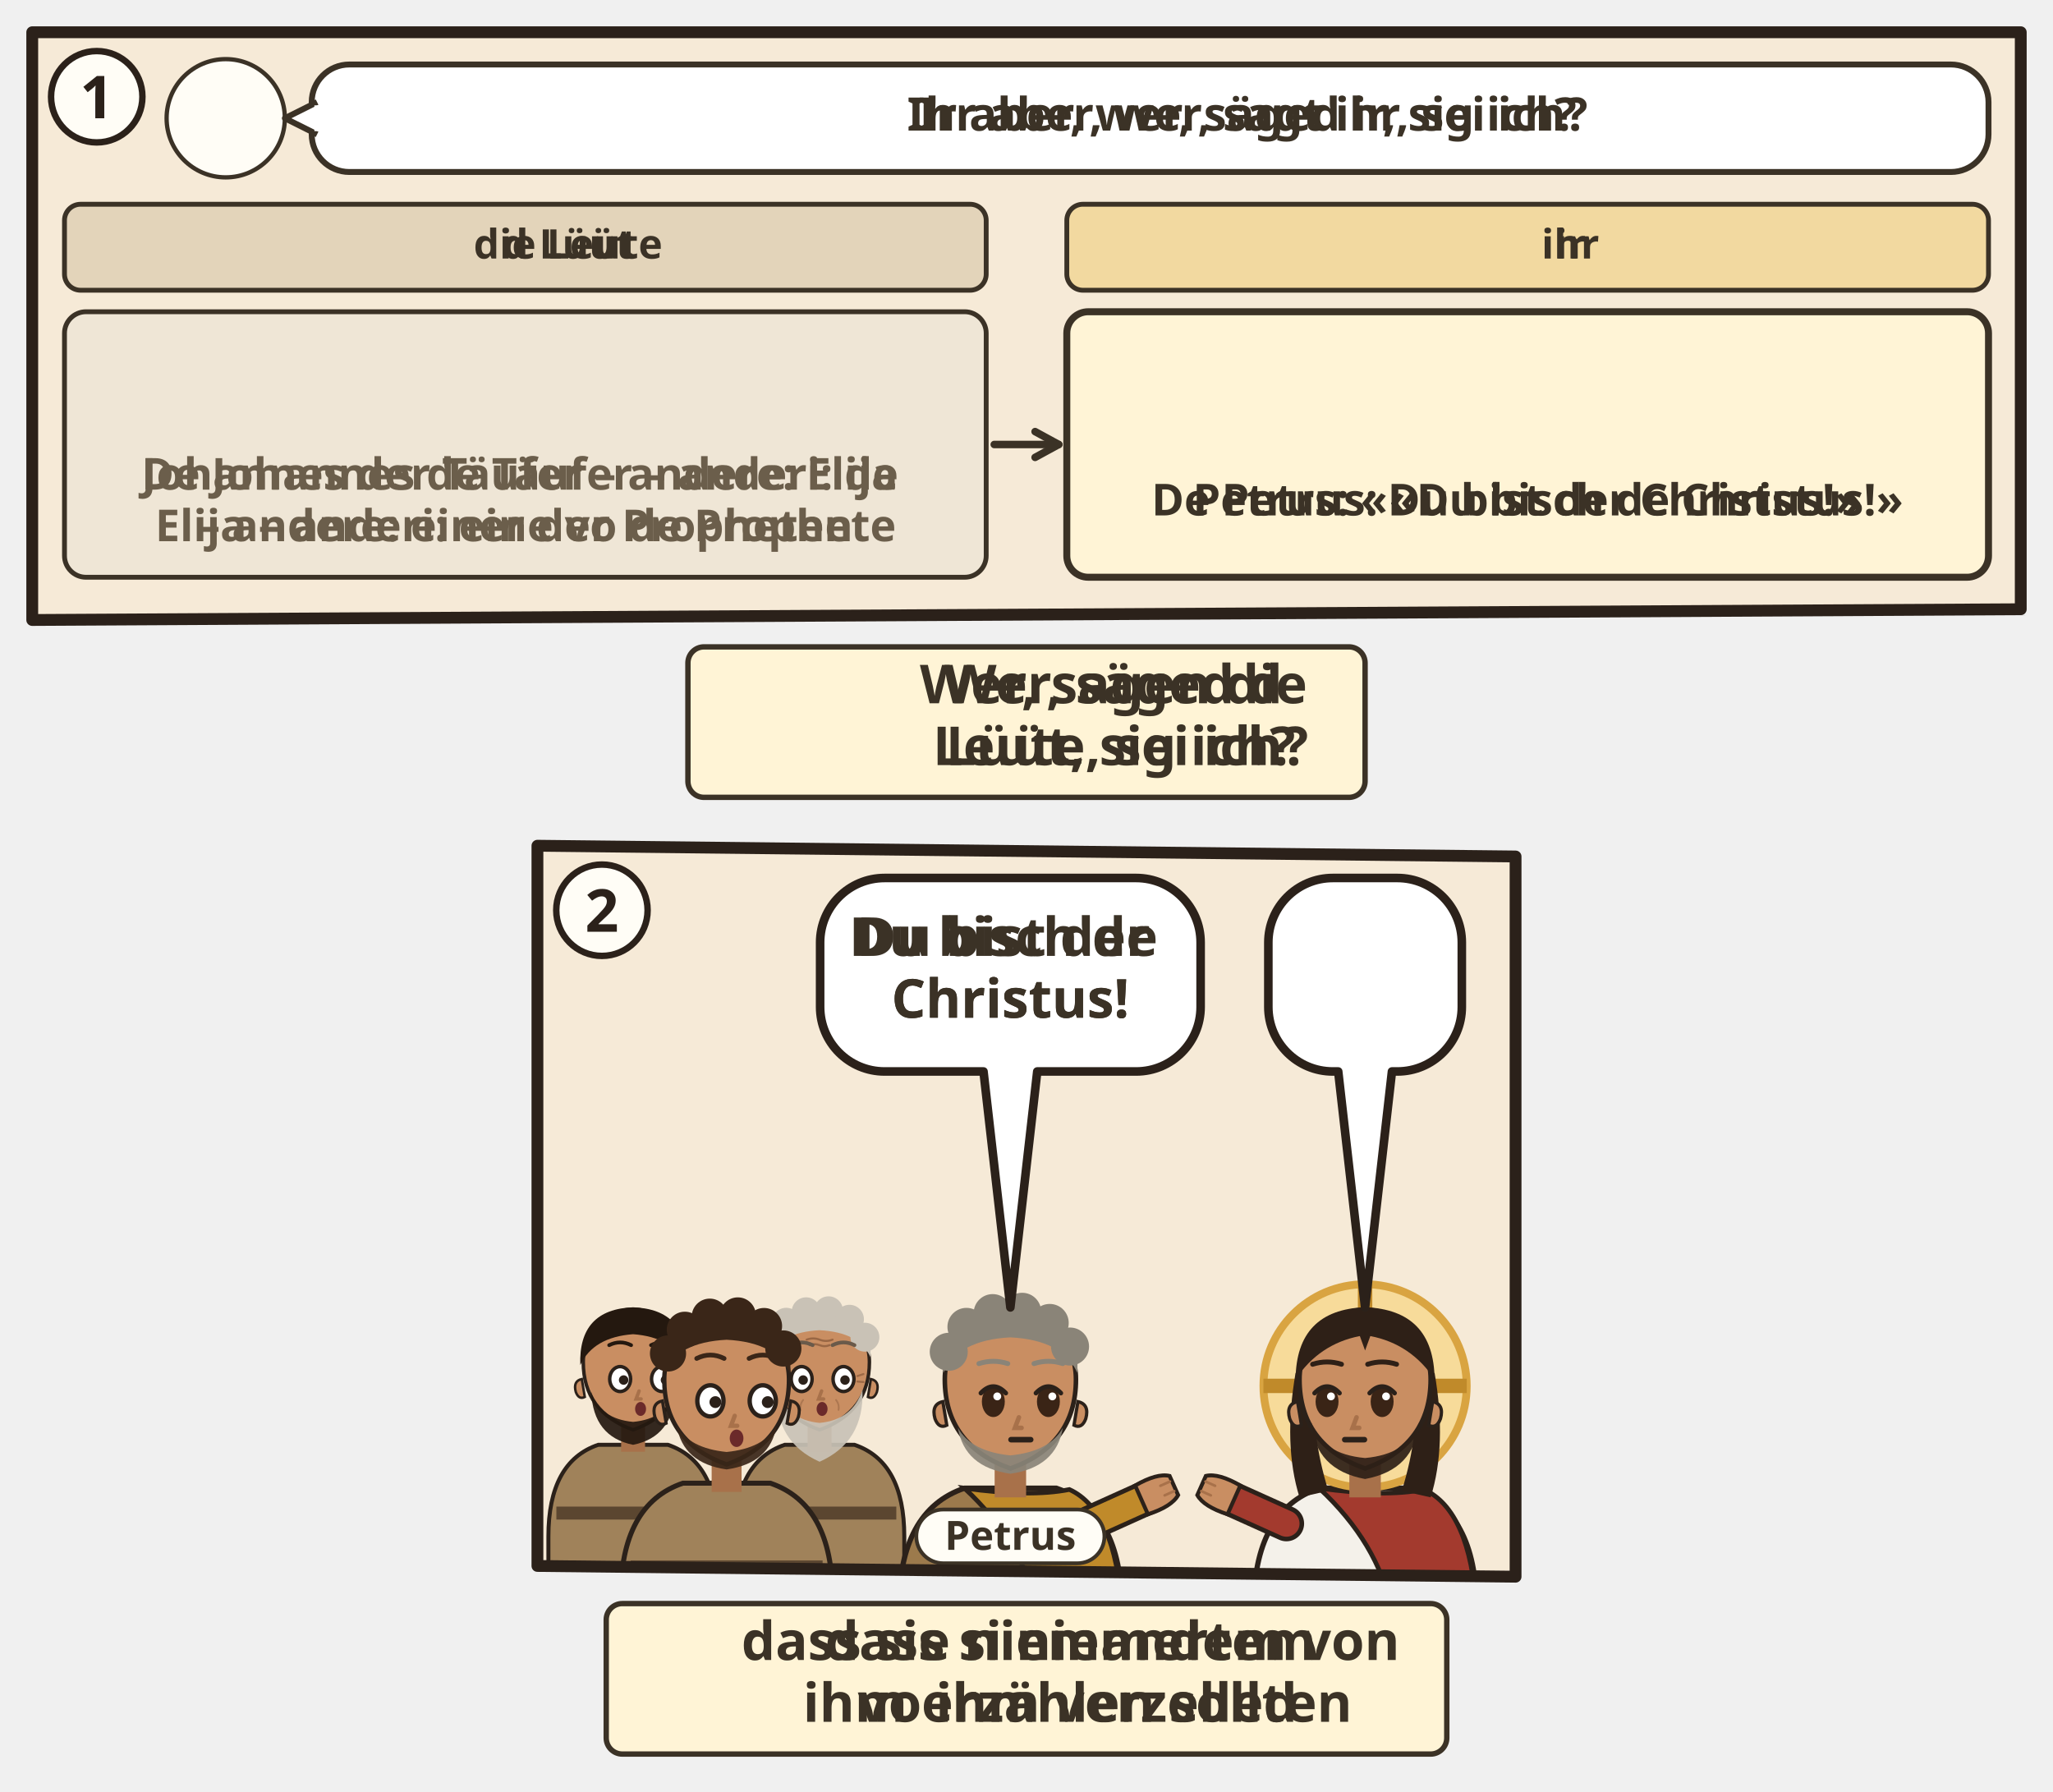
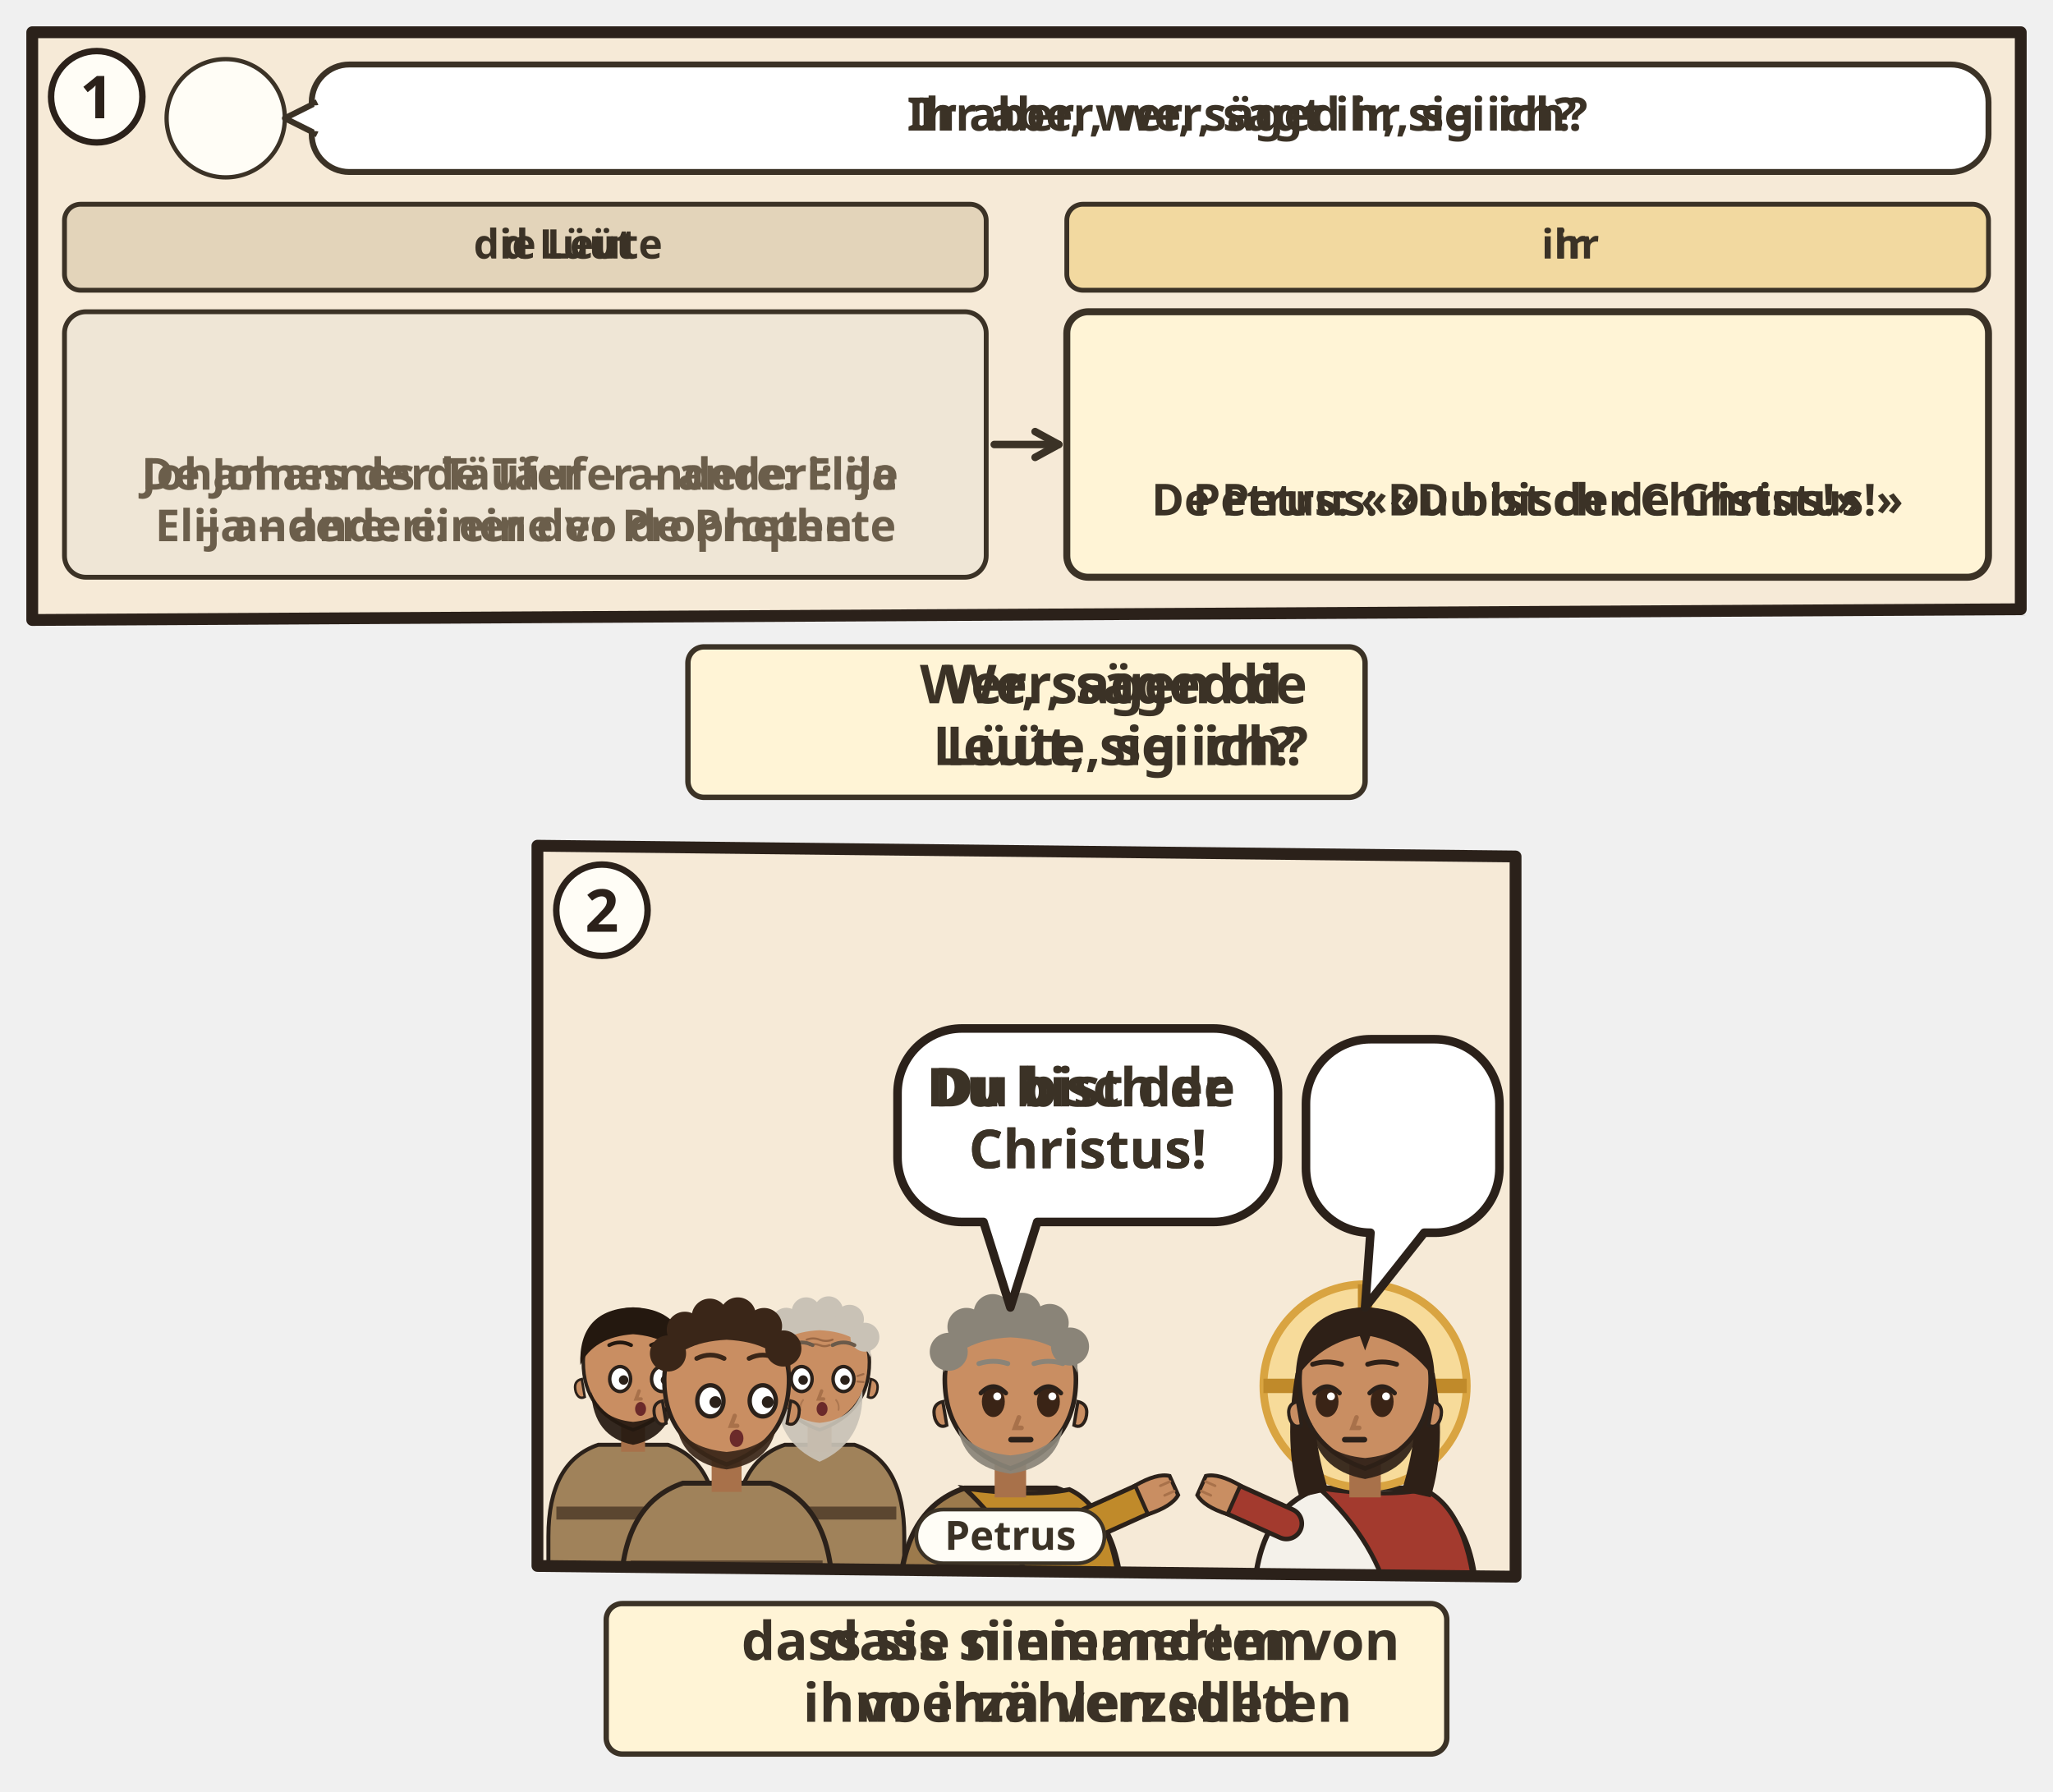
<svg xmlns="http://www.w3.org/2000/svg" viewBox="0 0 382 333.352">
  <svg class="ill-tile" data-span="2" x="0" y="0" width="382" height="155.352" viewBox="0 0 382 155.352">
    <g transform="translate(4 4)">
      <clipPath id="an-cp-mrk-008-027-030-1">
        <polygon points="2,2 372,2 372,109.352 2,111.352" />
      </clipPath>
      <g clip-path="url(#an-cp-mrk-008-027-030-1)">
        <polygon points="2,2 372,2 372,109.352 2,111.352" fill="#F6EAD7" />
        <circle cx="38.0" cy="18.0" r="11.0" fill="#FFFDF6" stroke="#3B3226" stroke-width=".8" />
        <use href="#an-p-jesus" x="29.6" y="8.8" width="16.8" height="18.0" />
        <g class="dg-sw">
          <rect x="54.0" y="8" width="312.0" height="20.0" rx="7" fill="#FFFFFF" stroke="#3B3226" stroke-width="1.1" />
          <path d="M55.0 15L49.0 18L55.0 21" fill="#FFFFFF" stroke="#3B3226" stroke-width="1.1" stroke-linejoin="round" />
          <path d="M55.2 15.6V20.4" stroke="#FFFFFF" stroke-width="1.4" />
          <g class="dg-full">
            <use href="#an-p-g-juenger-gruppe" x="58.0" y="11.0" width="15.1" height="14" />
            <use href="#an-z-frage" x="76.1" y="11.0" width="14.0" height="14" />
            <text class="lw lw-de" text-anchor="middle" font-family="sans-serif" font-size="8.6" font-weight="700" fill="#3B3226">
              <tspan x="228.1" y="20.3">Ihr aber, wer, sagt ihr, sei ich?</tspan>
            </text>
            <text class="lw lw-gsw" text-anchor="middle" font-family="sans-serif" font-size="8.6" font-weight="700" fill="#3B3226">
              <tspan x="228.1" y="20.3">Ir aber, wer, säged ir, sig ich?</tspan>
            </text>
          </g>
          <g class="dg-nw" display="none">
            <use href="#an-p-g-juenger-gruppe" x="196.0" y="12.0" width="13.0" height="12" />
            <use href="#an-z-frage" x="212.0" y="12.0" width="12.0" height="12" />
          </g>
        </g>
        <g class="dg-vis" data-visual="columns">
          <g class="dg-sw">
            <rect x="8.0" y="34.0" width="171.5" height="16.0" rx="3" fill="#E3D4BA" stroke="#3B3226" stroke-width=".9" />
            <g class="dg-full">
              <use href="#an-p-g-volk-gruppe" x="11.0" y="36.0" width="13.0" height="12" />
              <text class="lw lw-de" text-anchor="middle" font-family="sans-serif" font-size="7.6" font-weight="700" fill="#3B3226">
                <tspan x="101.7" y="44.1">die Leute</tspan>
              </text>
              <text class="lw lw-gsw" text-anchor="middle" font-family="sans-serif" font-size="7.6" font-weight="700" fill="#3B3226">
                <tspan x="101.7" y="44.1">d Lüüt</tspan>
              </text>
            </g>
            <g class="dg-nw" display="none">
              <use href="#an-p-g-volk-gruppe" x="88.9" y="37.5" width="9.7" height="9" />
            </g>
          </g>
          <g class="dg-sw">
            <rect x="194.5" y="34.0" width="171.5" height="16.0" rx="3" fill="#F2D9A0" stroke="#3B3226" stroke-width=".9" />
            <g class="dg-full">
              <use href="#an-p-g-juenger-gruppe" x="197.5" y="36.0" width="13.0" height="12" />
              <text class="lw lw-de" text-anchor="middle" font-family="sans-serif" font-size="7.6" font-weight="700" fill="#3B3226">
                <tspan x="288.2" y="44.1">ihr</tspan>
              </text>
              <text class="lw lw-gsw" text-anchor="middle" font-family="sans-serif" font-size="7.6" font-weight="700" fill="#3B3226">
                <tspan x="288.2" y="44.1">ir</tspan>
              </text>
            </g>
            <g class="dg-nw" display="none">
              <use href="#an-p-g-juenger-gruppe" x="275.4" y="37.5" width="9.7" height="9" />
            </g>
          </g>
          <g class="dg-cell">
            <rect x="8.0" y="54.0" width="171.5" height="49.4" rx="4" fill="#EFE6D6" stroke="#3B3226" stroke-width="0.9" />
            <g class="dg-full">
              <use href="#an-p-johannes-taeufer" x="69.6" y="58" width="14.1" height="20" />
              <use href="#an-p-elija" x="86.7" y="58" width="14.1" height="20" />
              <use href="#an-p-prophet" x="103.8" y="58" width="14.1" height="20" />
              <text class="lw lw-de" text-anchor="middle" font-family="sans-serif" font-size="8.2" font-weight="700" fill="#6B5E4B">
                <tspan x="93.8" y="87.1">Johannes der Täufer – andere: Elija</tspan>
                <tspan x="93.8" y="96.7">– andere: einer der Propheten</tspan>
              </text>
              <text class="lw lw-gsw" text-anchor="middle" font-family="sans-serif" font-size="8.2" font-weight="700" fill="#6B5E4B">
                <tspan x="93.8" y="87.1">De Johannes de Täufer – anderi: de</tspan>
                <tspan x="93.8" y="96.7">Elija – anderi: eine vo de Prophete</tspan>
              </text>
            </g>
            <g class="dg-nw" display="none">
              <g class="nw0">
                <use href="#an-p-johannes-taeufer" x="52.3" y="60.5" width="25.6" height="36.4" />
                <use href="#an-p-elija" x="80.9" y="60.5" width="25.6" height="36.4" />
                <use href="#an-p-prophet" x="109.6" y="60.5" width="25.6" height="36.4" />
              </g>
            </g>
          </g>
          <g class="dg-cell">
            <rect x="194.5" y="54.0" width="171.5" height="49.4" rx="4" fill="#FFF4D6" stroke="#3B3226" stroke-width="1.3" />
            <g class="dg-full">
              <use href="#an-p-petrus" x="261.7" y="62.8" width="14.1" height="20" />
              <use href="#an-z-christus" x="278.8" y="62.8" width="20.0" height="20" />
              <text class="lw lw-de" text-anchor="middle" font-family="sans-serif" font-size="8.2" font-weight="700" fill="#3B3226">
                <tspan x="280.2" y="91.9">Petrus: «Du bist der Christus!»</tspan>
              </text>
              <text class="lw lw-gsw" text-anchor="middle" font-family="sans-serif" font-size="8.2" font-weight="700" fill="#3B3226">
                <tspan x="280.2" y="91.9">De Petrus: «Du bisch de Christus!»</tspan>
              </text>
            </g>
            <g class="dg-nw" display="none">
              <g class="nw0">
                <use href="#an-p-petrus" x="247.8" y="60.5" width="25.6" height="36.4" />
                <use href="#an-z-christus" x="276.4" y="60.5" width="36.4" height="36.4" />
              </g>
            </g>
          </g>
          <g class="dg-link" data-a="181.0,78.7" data-b="193.0,78.7">
            <path d="M181.0 78.7L193.0 78.7" stroke="#3B3226" stroke-width="1.4" stroke-linecap="round" />
            <path d="M188.6 81.1L193.0 78.7L188.6 76.3" fill="none" stroke="#3B3226" stroke-width="1.4" stroke-linecap="round" stroke-linejoin="round" />
          </g>
        </g>
      </g>
      <polygon class="pn-frame" points="2,2 372,2 372,109.352 2,111.352" fill="none" stroke="#2B211A" stroke-width="2.2" stroke-linejoin="round" />
      <circle cx="14" cy="14" r="8.5" fill="#FFFDF6" stroke="#2B211A" stroke-width="1.2" />
      <text class="pn-n" x="14" y="18" text-anchor="middle" font-family="sans-serif" font-size="11" font-weight="700" fill="#2B211A">1</text>
      <g transform="translate(94.0 115.352)">
        <g class="ill-words">
          <g class="dg-sw">
            <g class="dg-full">
              <rect x="30.0" y="1.0" width="126.0" height="28" rx="3" fill="#FFF4D6" stroke="#3B3226" stroke-width="1" />
              <use href="#an-p-g-volk-gruppe" x="34.0" y="9.0" width="13.0" height="12" />
              <use href="#an-z-frage" x="50.0" y="9.0" width="12.0" height="12" />
              <text class="lw lw-de" text-anchor="middle" font-family="sans-serif" font-size="10" font-weight="700" fill="#3B3226">
                <tspan x="110.5" y="11.5">Wer, sagen die</tspan>
                <tspan x="110.5" y="23.0">Leute, sei ich?</tspan>
              </text>
              <text class="lw lw-gsw" text-anchor="middle" font-family="sans-serif" font-size="10" font-weight="700" fill="#3B3226">
                <tspan x="110.5" y="11.5">Wer, säged d</tspan>
                <tspan x="110.5" y="23.0">Lüüt, sig ich?</tspan>
              </text>
            </g>
            <g class="dg-nw" display="none">
              <rect x="30.0" y="1.0" width="126.0" height="28" rx="3" fill="#FFF4D6" stroke="#3B3226" stroke-width="1" />
              <use href="#an-p-g-volk-gruppe" x="68.6" y="4.0" width="23.8" height="22" />
              <use href="#an-z-frage" x="95.4" y="4.0" width="22.0" height="22" />
            </g>
          </g>
        </g>
      </g>
    </g>
  </svg>
  <svg class="ill-tile ill-narrow" data-span="1" x="402" y="0" width="194" height="192.676" viewBox="0 0 194 192.676">
    <g transform="translate(4 4)">
      <clipPath id="an-cp-mrk-008-027-030-1n">
        <polygon points="2,2 184,2 184,146.676 2,148.676" />
      </clipPath>
      <g clip-path="url(#an-cp-mrk-008-027-030-1n)">
        <polygon points="2,2 184,2 184,146.676 2,148.676" fill="#F6EAD7" />
        <circle cx="38.0" cy="18.0" r="11.0" fill="#FFFDF6" stroke="#3B3226" stroke-width=".8" />
        <use href="#an-p-jesus" x="29.6" y="8.8" width="16.8" height="18.0" />
        <g class="dg-sw">
          <rect x="54.0" y="8" width="124.0" height="28.3" rx="7" fill="#FFFFFF" stroke="#3B3226" stroke-width="1.1" />
          <path d="M55.0 15L49.0 18L55.0 21" fill="#FFFFFF" stroke="#3B3226" stroke-width="1.1" stroke-linejoin="round" />
          <path d="M55.2 15.6V20.4" stroke="#FFFFFF" stroke-width="1.4" />
          <g class="dg-full">
            <use href="#an-p-g-juenger-gruppe" x="58.0" y="15.1" width="15.1" height="14" />
            <use href="#an-z-frage" x="76.1" y="15.1" width="14.0" height="14" />
            <text class="lw lw-de" text-anchor="middle" font-family="sans-serif" font-size="8.6" font-weight="700" fill="#3B3226">
              <tspan x="134.1" y="19.4">Ihr aber, wer,</tspan>
              <tspan x="134.1" y="29.5">sagt ihr, sei ich?</tspan>
            </text>
            <text class="lw lw-gsw" text-anchor="middle" font-family="sans-serif" font-size="8.6" font-weight="700" fill="#3B3226">
              <tspan x="134.1" y="19.4">Ir aber, wer,</tspan>
              <tspan x="134.1" y="29.5">säged ir, sig ich?</tspan>
            </text>
          </g>
          <g class="dg-nw" display="none">
            <use href="#an-p-g-juenger-gruppe" x="93.4" y="12.0" width="21.9" height="20.3" />
            <use href="#an-z-frage" x="118.3" y="12.0" width="20.3" height="20.3" />
          </g>
        </g>
        <g class="dg-vis" data-visual="columns">
          <g class="dg-sw">
            <rect x="8.0" y="42.3" width="77.5" height="16.0" rx="3" fill="#E3D4BA" stroke="#3B3226" stroke-width=".9" />
            <g class="dg-full">
              <use href="#an-p-g-volk-gruppe" x="11.0" y="44.3" width="13.0" height="12" />
              <text class="lw lw-de" text-anchor="middle" font-family="sans-serif" font-size="7.6" font-weight="700" fill="#3B3226">
                <tspan x="54.7" y="52.3">die Leute</tspan>
              </text>
              <text class="lw lw-gsw" text-anchor="middle" font-family="sans-serif" font-size="7.6" font-weight="700" fill="#3B3226">
                <tspan x="54.7" y="52.3">d Lüüt</tspan>
              </text>
            </g>
            <g class="dg-nw" display="none">
              <use href="#an-p-g-volk-gruppe" x="41.9" y="45.8" width="9.7" height="9" />
            </g>
          </g>
          <g class="dg-sw">
            <rect x="100.5" y="42.3" width="77.5" height="16.0" rx="3" fill="#F2D9A0" stroke="#3B3226" stroke-width=".9" />
            <g class="dg-full">
              <use href="#an-p-g-juenger-gruppe" x="103.5" y="44.3" width="13.0" height="12" />
              <text class="lw lw-de" text-anchor="middle" font-family="sans-serif" font-size="7.6" font-weight="700" fill="#3B3226">
                <tspan x="147.2" y="52.3">ihr</tspan>
              </text>
              <text class="lw lw-gsw" text-anchor="middle" font-family="sans-serif" font-size="7.6" font-weight="700" fill="#3B3226">
                <tspan x="147.2" y="52.3">ir</tspan>
              </text>
            </g>
            <g class="dg-nw" display="none">
              <use href="#an-p-g-juenger-gruppe" x="134.4" y="45.8" width="9.7" height="9" />
            </g>
          </g>
          <g class="dg-cell">
            <rect x="8.0" y="62.3" width="77.5" height="78.4" rx="4" fill="#EFE6D6" stroke="#3B3226" stroke-width="0.9" />
            <g class="dg-full">
              <use href="#an-p-johannes-taeufer" x="22.6" y="66.3" width="14.1" height="20" />
              <use href="#an-p-elija" x="39.7" y="66.3" width="14.1" height="20" />
              <use href="#an-p-prophet" x="56.8" y="66.3" width="14.1" height="20" />
              <text class="lw lw-de" text-anchor="middle" font-family="sans-serif" font-size="8.2" font-weight="700" fill="#6B5E4B">
                <tspan x="46.8" y="95.3">Johannes der</tspan>
                <tspan x="46.8" y="105.0">Täufer –</tspan>
                <tspan x="46.8" y="114.7">andere: Elija –</tspan>
                <tspan x="46.8" y="124.4">andere: einer</tspan>
                <tspan x="46.8" y="134.1">der Propheten</tspan>
              </text>
              <text class="lw lw-gsw" text-anchor="middle" font-family="sans-serif" font-size="8.2" font-weight="700" fill="#6B5E4B">
                <tspan x="46.8" y="95.3">De Johannes de</tspan>
                <tspan x="46.8" y="105.0">Täufer –</tspan>
                <tspan x="46.8" y="114.7">anderi: de Elija</tspan>
                <tspan x="46.8" y="124.4">– anderi: eine</tspan>
                <tspan x="46.8" y="134.1">vo de Prophete</tspan>
              </text>
            </g>
            <g class="dg-nw" display="none">
              <g class="nw0">
                <use href="#an-p-johannes-taeufer" x="17.2" y="88.1" width="17.8" height="25.3" />
                <use href="#an-p-elija" x="38.0" y="88.1" width="17.8" height="25.3" />
                <use href="#an-p-prophet" x="58.8" y="88.1" width="17.8" height="25.3" />
              </g>
            </g>
          </g>
          <g class="dg-cell">
            <rect x="100.5" y="62.3" width="77.5" height="78.4" rx="4" fill="#FFF4D6" stroke="#3B3226" stroke-width="1.3" />
            <g class="dg-full">
              <use href="#an-p-petrus" x="120.7" y="76.0" width="14.1" height="20" />
              <use href="#an-z-christus" x="137.8" y="76.0" width="20.0" height="20" />
              <text class="lw lw-de" text-anchor="middle" font-family="sans-serif" font-size="8.2" font-weight="700" fill="#3B3226">
                <tspan x="139.2" y="105.0">Petrus: «Du</tspan>
                <tspan x="139.2" y="114.7">bist der</tspan>
                <tspan x="139.2" y="124.4">Christus!»</tspan>
              </text>
              <text class="lw lw-gsw" text-anchor="middle" font-family="sans-serif" font-size="8.2" font-weight="700" fill="#3B3226">
                <tspan x="139.2" y="105.0">De Petrus: «Du</tspan>
                <tspan x="139.2" y="114.7">bisch de</tspan>
                <tspan x="139.2" y="124.4">Christus!»</tspan>
              </text>
            </g>
            <g class="dg-nw" display="none">
              <g class="nw0">
                <use href="#an-p-petrus" x="109.7" y="84.6" width="23.2" height="33.0" />
                <use href="#an-z-christus" x="135.9" y="84.6" width="33.0" height="33.0" />
              </g>
            </g>
          </g>
          <g class="dg-link" data-a="87.0,101.5" data-b="99.0,101.5">
            <path d="M87.0 101.5L99.0 101.5" stroke="#3B3226" stroke-width="1.4" stroke-linecap="round" />
            <path d="M94.6 103.9L99.0 101.5L94.6 99.1" fill="none" stroke="#3B3226" stroke-width="1.4" stroke-linecap="round" stroke-linejoin="round" />
          </g>
        </g>
      </g>
      <polygon class="pn-frame" points="2,2 184,2 184,146.676 2,148.676" fill="none" stroke="#2B211A" stroke-width="2.2" stroke-linejoin="round" />
      <circle cx="14" cy="14" r="8.5" fill="#FFFDF6" stroke="#2B211A" stroke-width="1.2" />
      <text class="pn-n" x="14" y="18" text-anchor="middle" font-family="sans-serif" font-size="11" font-weight="700" fill="#2B211A">1</text>
      <g transform="translate(0.0 152.676)">
        <g class="ill-words">
          <g class="dg-sw">
            <g class="dg-full">
              <rect x="30.0" y="1.0" width="126.0" height="28" rx="3" fill="#FFF4D6" stroke="#3B3226" stroke-width="1" />
              <use href="#an-p-g-volk-gruppe" x="34.0" y="9.0" width="13.0" height="12" />
              <use href="#an-z-frage" x="50.0" y="9.0" width="12.0" height="12" />
              <text class="lw lw-de" text-anchor="middle" font-family="sans-serif" font-size="10" font-weight="700" fill="#3B3226">
                <tspan x="110.5" y="11.5">Wer, sagen die</tspan>
                <tspan x="110.5" y="23.0">Leute, sei ich?</tspan>
              </text>
              <text class="lw lw-gsw" text-anchor="middle" font-family="sans-serif" font-size="10" font-weight="700" fill="#3B3226">
                <tspan x="110.5" y="11.5">Wer, säged d</tspan>
                <tspan x="110.5" y="23.0">Lüüt, sig ich?</tspan>
              </text>
            </g>
            <g class="dg-nw" display="none">
              <rect x="30.0" y="1.0" width="126.0" height="28" rx="3" fill="#FFF4D6" stroke="#3B3226" stroke-width="1" />
              <use href="#an-p-g-volk-gruppe" x="68.6" y="4.0" width="23.8" height="22" />
              <use href="#an-z-frage" x="95.4" y="4.0" width="22.0" height="22" />
            </g>
          </g>
        </g>
      </g>
    </g>
  </svg>
  <svg class="ill-tile" data-span="1" x="94" y="151.352" width="194" height="182" viewBox="0 0 194 182">
    <g transform="translate(4 4)">
      <clipPath id="an-cp-mrk-008-027-030-2">
        <polygon points="2,2 184,4 184,138 2,136" />
      </clipPath>
      <g clip-path="url(#an-cp-mrk-008-027-030-2)">
        <polygon points="2,2 184,4 184,138 2,136" fill="#F6EAD7" />
        <use href="#an-weg" x="0" y="70" width="186" height="70" />
        <g transform="translate(19.8 99.0) scale(0.927)">
          <path d="M-17 46V34Q-17 19-7 15.6L7 15.6Q17 19 17 34V46z" fill="#A0825A" stroke="#2B211A" stroke-width=".8" />
          <path d="M-15.4 28h30.8v2.6h-30.8z" fill="#5B4630" />
          <path d="M-2.4 11h4.8v6h-4.8z" fill="#A8714A" />
          <path d="M-10 -1Q-10 9 0 12.6Q10 9 10 -1A10 10.6 0 0 0 -10 -1z" fill="#C98E62" stroke="#2B211A" stroke-width=".7" />
          <path d="M10.3 2.4q1.8.4 1.2 2.6-.6 1.6-1.8 1z M-10.3 2.4q-1.8.4-1.2 2.6.6 1.6 1.8 1z" fill="#C98E62" stroke="#2B211A" stroke-width=".5" />
          <path d="M-8.4 5Q-8 14 0 15.6Q8 14 8.4 5Q6.6 10.4 0 11Q-6.6 10.4-8.4 5z" fill="#24180F" opacity=".92" />
          <ellipse cx="-2.6" cy="2.4" rx="2.1" ry="2.5" fill="#FFF" stroke="#2B211A" stroke-width=".7" />
          <circle cx="-1.9" cy="2.6" r=".95" fill="#2B211A" />
          <ellipse cx="5.8" cy="2.4" rx="2.1" ry="2.5" fill="#FFF" stroke="#2B211A" stroke-width=".7" />
          <circle cx="6.5" cy="2.6" r=".95" fill="#2B211A" />
          <path d="M1.2 4.8l-.6 1.6h1" fill="none" stroke="#A8714A" stroke-width=".7" stroke-linecap="round" />
          <ellipse cx="1.5" cy="8.4" rx="1.1" ry="1.4" fill="#6B2A2A" />
          <path d="M-10.6-.4Q-11-11.6 0-12Q11-11.6 10.6-.4Q8-6 0-6.6Q-8-6-10.6-.4z" fill="#24180F" />
          <path d="M-4.8 -4.4Q-2.6 -5.5 -0.4 -4.4M3.6 -4.4Q5.8 -5.5 8.0 -4.4" fill="none" stroke="#24180F" stroke-width="0.75" stroke-linecap="round" />
        </g>
        <g transform="translate(54.5 99.0) scale(0.927)">
          <path d="M-17 46V34Q-17 19-7 15.6L7 15.6Q17 19 17 34V46z" fill="#A0825A" stroke="#2B211A" stroke-width=".8" />
          <path d="M-15.4 28h30.8v2.6h-30.8z" fill="#5B4630" />
          <path d="M-2.4 11h4.8v6h-4.8z" fill="#A8714A" />
          <path d="M-10 -1Q-10 9 0 12.6Q10 9 10 -1A10 10.6 0 0 0 -10 -1z" fill="#C98E62" stroke="#2B211A" stroke-width=".7" />
          <path d="M10.3 2.4q1.8.4 1.2 2.6-.6 1.6-1.8 1z M-10.3 2.4q-1.8.4-1.2 2.6.6 1.6 1.8 1z" fill="#C98E62" stroke="#2B211A" stroke-width=".5" />
          <path d="M-8.6 4.6Q-9 15 0 19Q9 15 8.6 4.6Q6.6 10.6 0 11.2Q-6.6 10.6-8.6 4.6z" fill="#C9C2B6" opacity=".92" />
          <ellipse cx="-3.6" cy="2.4" rx="2.1" ry="2.5" fill="#FFF" stroke="#2B211A" stroke-width=".7" />
          <circle cx="-3.3" cy="2.6" r=".95" fill="#2B211A" />
          <ellipse cx="4.8" cy="2.4" rx="2.1" ry="2.5" fill="#FFF" stroke="#2B211A" stroke-width=".7" />
          <circle cx="5.1" cy="2.6" r=".95" fill="#2B211A" />
          <path d="M0.4 4.8l-.6 1.6h1" fill="none" stroke="#A8714A" stroke-width=".7" stroke-linecap="round" />
          <ellipse cx="0.5" cy="8.4" rx="1.1" ry="1.4" fill="#6B2A2A" />
          <g stroke="#8A5A3A" stroke-linecap="round" fill="none">
            <path d="M-2.6-5.5q1.3-.5 2.6 0t2.6 0M-2-4.4q1-.4 2 0t2 0" stroke-width=".42" opacity=".75" />
            <path d="M-7.6 1.8l-1.2-.4M-7.6 2.9l-1.2.1M7.6 1.8l1.2-.4M7.6 2.9l1.2.1" stroke-width=".4" opacity=".7" />
            <path d="M-3.3 6.6q-.7.9-.5 2M3.3 6.6q.7.9.5 2" stroke-width=".35" opacity=".45" />
          </g>
          <path d="M-10.2-2Q-10.8-11.8 0-12.2Q10.8-11.8 10.2-2Q8-7 0-7.4Q-8-7-10.2-2z" fill="#C9C2B6" />
          <circle cx="-9.4" cy="-5.2" r="2.9" fill="#C9C2B6" />
          <circle cx="-6.7" cy="-9.0" r="2.9" fill="#C9C2B6" />
          <circle cx="-2.7" cy="-11.1" r="2.9" fill="#C9C2B6" />
          <circle cx="1.8" cy="-11.3" r="2.9" fill="#C9C2B6" />
          <circle cx="6.0" cy="-9.6" r="2.9" fill="#C9C2B6" />
          <circle cx="9.1" cy="-6.0" r="2.9" fill="#C9C2B6" />
          <path d="M-5.8 -4.4Q-3.6 -5.5 -1.4 -4.4M2.6 -4.4Q4.8 -5.5 7.0 -4.4" fill="none" stroke="#6A5A4A" stroke-width="0.75" stroke-linecap="round" />
        </g>
        <g transform="translate(37.2 102.5) scale(1.16)">
          <path d="M-17 34V34Q-17 19-7 15.6L7 15.6Q17 19 17 34V34z" fill="#A0825A" stroke="#2B211A" stroke-width=".8" />
          <path d="M-15.4 28h30.8v2.6h-30.8z" fill="#5B4630" />
          <path d="M-2.4 11h4.8v6h-4.8z" fill="#A8714A" />
          <path d="M-10 -1Q-10 9 0 12.6Q10 9 10 -1A10 10.6 0 0 0 -10 -1z" fill="#C98E62" stroke="#2B211A" stroke-width=".7" />
          <path d="M10.3 2.4q1.8.4 1.2 2.6-.6 1.6-1.8 1z M-10.3 2.4q-1.8.4-1.2 2.6.6 1.6 1.8 1z" fill="#C98E62" stroke="#2B211A" stroke-width=".5" />
          <path d="M-8 6.4Q-7 12.4 0 13.4Q7 12.4 8 6.4Q6 10 0 10.6Q-6 10-8 6.4z" fill="#3A2618" opacity=".92" />
          <ellipse cx="-2.6" cy="2.4" rx="2.1" ry="2.5" fill="#FFF" stroke="#2B211A" stroke-width=".7" />
          <circle cx="-1.8" cy="2.6" r=".95" fill="#2B211A" />
          <ellipse cx="5.8" cy="2.4" rx="2.1" ry="2.5" fill="#FFF" stroke="#2B211A" stroke-width=".7" />
          <circle cx="6.6" cy="2.6" r=".95" fill="#2B211A" />
          <path d="M1.3 4.8l-.6 1.6h1" fill="none" stroke="#A8714A" stroke-width=".7" stroke-linecap="round" />
          <ellipse cx="1.6" cy="8.4" rx="1.1" ry="1.4" fill="#6B2A2A" />
          <path d="M-10.2-2Q-10.8-11.8 0-12.2Q10.8-11.8 10.2-2Q8-7 0-7.4Q-8-7-10.2-2z" fill="#3A2618" />
          <circle cx="-9.4" cy="-5.2" r="2.9" fill="#3A2618" />
          <circle cx="-6.7" cy="-9.0" r="2.9" fill="#3A2618" />
          <circle cx="-2.7" cy="-11.1" r="2.9" fill="#3A2618" />
          <circle cx="1.8" cy="-11.3" r="2.9" fill="#3A2618" />
          <circle cx="6.0" cy="-9.6" r="2.9" fill="#3A2618" />
          <circle cx="9.1" cy="-6.0" r="2.9" fill="#3A2618" />
          <path d="M-4.8 -4.4Q-2.6 -5.5 -0.4 -4.4M3.6 -4.4Q5.8 -5.5 8.0 -4.4" fill="none" stroke="#3A2618" stroke-width="0.75" stroke-linecap="round" />
        </g>
        <g transform="translate(90.0 102.5) scale(1.22)">
          <path d="M-17 34V34Q-17 19-7 15.6L7 15.6Q17 19 17 34V34z" fill="#9C7A4C" stroke="#2B211A" stroke-width=".8" />
          <path d="M-7 15.6Q3 17 9 15.8Q16 19 17 34V34H4V34Q2 24-7 15.6z" fill="#C08A2A" stroke="#2B211A" stroke-width=".7" />
          <path d="M-15.4 28h30.8v2.6h-30.8z" fill="#5B4630" />
          <path d="M12 21L21.1 16.9" stroke="#2B211A" stroke-width="5.4" stroke-linecap="round" />
          <path d="M12 21L21.1 16.9" stroke="#C08A2A" stroke-width="4" stroke-linecap="round" />
          <g transform="translate(21.1 16.9) rotate(66)">
            <path d="M-2.4 1.2Q-2.8-2.6-1.6-4.2h3.2Q2.8-2.6 2.4 1.2z" fill="#C98E62" stroke="#2B211A" stroke-width=".6" />
            <path d="M-.8-3.9v1.6M.8-3.9v1.6" stroke="#A8714A" stroke-width=".4" stroke-linecap="round" />
          </g>
          <path d="M-2.4 11h4.8v6h-4.8z" fill="#A8714A" />
          <path d="M-10 -1Q-10 9 0 12.6Q10 9 10 -1A10 10.6 0 0 0 -10 -1z" fill="#C98E62" stroke="#2B211A" stroke-width=".7" />
          <path d="M10.3 2.4q1.8.4 1.2 2.6-.6 1.6-1.8 1z M-10.3 2.4q-1.8.4-1.2 2.6.6 1.6 1.8 1z" fill="#C98E62" stroke="#2B211A" stroke-width=".5" />
          <path d="M-8 6.4Q-7 12.4 0 13.4Q7 12.4 8 6.4Q6 10 0 10.6Q-6 10-8 6.4z" fill="#8A8478" opacity=".92" />
          <ellipse cx="-2.6" cy="2.4" rx="1.75" ry="2.35" fill="#3A2416" />
          <path d="M-4.5 1.1Q-2.6 -0.9 -0.7 1.1" fill="none" stroke="#2B211A" stroke-width=".7" stroke-linecap="round" />
          <circle cx="-2.0" cy="1.6" r=".6" fill="#FFF" />
          <ellipse cx="5.8" cy="2.4" rx="1.75" ry="2.35" fill="#3A2416" />
          <path d="M3.9 1.1Q5.8 -0.9 7.7 1.1" fill="none" stroke="#2B211A" stroke-width=".7" stroke-linecap="round" />
          <circle cx="6.4" cy="1.6" r=".6" fill="#FFF" />
          <path d="M1.3 4.8l-.6 1.6h1" fill="none" stroke="#A8714A" stroke-width=".7" stroke-linecap="round" />
          <path d="M0.1 8.2h3" stroke="#2B211A" stroke-width=".85" stroke-linecap="round" />
          <path d="M-10.2-2Q-10.8-11.8 0-12.2Q10.8-11.8 10.2-2Q8-7 0-7.4Q-8-7-10.2-2z" fill="#8A8478" />
          <circle cx="-9.4" cy="-5.2" r="2.9" fill="#8A8478" />
          <circle cx="-6.7" cy="-9.0" r="2.9" fill="#8A8478" />
          <circle cx="-2.7" cy="-11.1" r="2.9" fill="#8A8478" />
          <circle cx="1.8" cy="-11.3" r="2.9" fill="#8A8478" />
          <circle cx="6.0" cy="-9.6" r="2.9" fill="#8A8478" />
          <circle cx="9.1" cy="-6.0" r="2.9" fill="#8A8478" />
          <path d="M-4.8 -3.4Q-2.6 -4.1 -0.4 -3.4M3.6 -3.4Q5.8 -4.1 8.0 -3.4" fill="none" stroke="#8A8478" stroke-width="0.75" stroke-linecap="round" />
          <g filter="url(#an-kontur)">
            <use href="#an-a-schluessel" x="-8" y="17" width="16" height="16" />
          </g>
        </g>
        <g transform="translate(156.0 102.5) scale(1.22)">
          <path d="M-17 34V34Q-17 19-7 15.6L7 15.6Q17 19 17 34V34z" fill="#F4F1EA" stroke="#2B211A" stroke-width=".8" />
          <path d="M-7 15.6Q3 17 9 15.8Q16 19 17 34V34H4V34Q2 24-7 15.6z" fill="#A33A2E" stroke="#2B211A" stroke-width=".7" />
          <path d="M-12 21L-21.1 16.9" stroke="#2B211A" stroke-width="5.4" stroke-linecap="round" />
          <path d="M-12 21L-21.1 16.9" stroke="#A33A2E" stroke-width="4" stroke-linecap="round" />
          <g transform="translate(-21.1 16.9) rotate(294)">
            <path d="M-2.4 1.2Q-2.8-2.6-1.6-4.2h3.2Q2.8-2.6 2.4 1.2z" fill="#C98E62" stroke="#2B211A" stroke-width=".6" />
            <path d="M-.8-3.9v1.6M.8-3.9v1.6" stroke="#A8714A" stroke-width=".4" stroke-linecap="round" />
          </g>
          <circle r="15.5" fill="#F7DB9A" stroke="#D9A441" stroke-width="1.2" />
          <path d="M0-15.5v5M-15.5 0h5M15.5 0h-5" stroke="#C08A2A" stroke-width="2.2" />
          <path d="M-10.6 -2Q-12.5 9-10 17L-5.6 16Q-8.4 7-7.6-1z M10.6 -2Q12.5 9 10 17L5.6 16Q8.4 7 7.6-1z" fill="#2E2017" />
          <path d="M-2.4 11h4.8v6h-4.8z" fill="#A8714A" />
          <path d="M-10 -1Q-10 9 0 12.6Q10 9 10 -1A10 10.6 0 0 0 -10 -1z" fill="#C98E62" stroke="#2B211A" stroke-width=".7" />
          <path d="M10.3 2.4q1.8.4 1.2 2.6-.6 1.6-1.8 1z M-10.3 2.4q-1.8.4-1.2 2.6.6 1.6 1.8 1z" fill="#C98E62" stroke="#2B211A" stroke-width=".5" />
          <path d="M-8.2 5.6Q-7.6 12.8 0 14.2Q7.6 12.8 8.2 5.6Q6.6 10.4 0 11Q-6.6 10.4-8.2 5.6z" fill="#2E2017" opacity=".92" />
          <ellipse cx="-5.8" cy="2.4" rx="1.75" ry="2.35" fill="#3A2416" />
          <path d="M-7.7 1.1Q-5.8 -0.9 -3.9 1.1" fill="none" stroke="#2B211A" stroke-width=".7" stroke-linecap="round" />
          <circle cx="-5.2" cy="1.6" r=".6" fill="#FFF" />
          <ellipse cx="2.6" cy="2.4" rx="1.75" ry="2.35" fill="#3A2416" />
          <path d="M0.7 1.1Q2.6 -0.9 4.5 1.1" fill="none" stroke="#2B211A" stroke-width=".7" stroke-linecap="round" />
          <circle cx="3.2" cy="1.6" r=".6" fill="#FFF" />
          <path d="M-1.3 4.8l-.6 1.6h1" fill="none" stroke="#A8714A" stroke-width=".7" stroke-linecap="round" />
          <path d="M-3.1 8.2h3" stroke="#2B211A" stroke-width=".85" stroke-linecap="round" />
          <path d="M-10.6-1Q-10.5-11.6 0-12Q10.5-11.6 10.6-1Q7-6.4 .8-7.6L0-5.4-.8-7.6Q-7-6.4-10.6-1z" fill="#2E2017" />
          <path d="M-8.0 -3.3Q-5.8 -4.0 -3.6 -3.3M0.4 -3.3Q2.6 -4.0 4.8 -3.3" fill="none" stroke="#2E2017" stroke-width="0.75" stroke-linecap="round" />
        </g>
+         <g class="ill-sp" data-n="2" />
        <g>
-           <path d="M66.6 8H113.4A12 12 0 0 1 125.4 20V32A12 12 0 0 1 113.4 44L95 44L90 87.9L85 44H66.6A12 12 0 0 1 54.6 32V20A12 12 0 0 1 66.6 8Z" data-box="54.6,8,70.8,36" data-tail="90,87.9" fill="#FFFFFF" stroke="#2B211A" stroke-width="1.6" stroke-linejoin="round" />
+           <path d="M81 36H127.8A12 12 0 0 1 139.8 48V60A12 12 0 0 1 127.8 72L95 72L90 87.9L85 72H81A12 12 0 0 1 69 60V48A12 12 0 0 1 81 36Z" data-box="69,36,70.8,36" data-tail="90,87.9" data-speech="0" fill="#FFFFFF" stroke="#2B211A" stroke-width="1.6" stroke-linejoin="round" />
          <g class="dg-sw">
            <g class="dg-full">
              <text class="lw lw-de" text-anchor="middle" font-family="sans-serif" font-size="10" font-weight="700" fill="#3B3226">
-                 <tspan x="90.0" y="22.5">Du bist der</tspan>
-                 <tspan x="90.0" y="34.0">Christus!</tspan>
+                 <tspan x="104.4" y="50.5">Du bist der</tspan>
+                 <tspan x="104.4" y="62.0">Christus!</tspan>
              </text>
              <text class="lw lw-gsw" text-anchor="middle" font-family="sans-serif" font-size="10" font-weight="700" fill="#3B3226">
-                 <tspan x="90.0" y="22.5">Du bisch de</tspan>
-                 <tspan x="90.0" y="34.0">Christus!</tspan>
-               </text>
-             </g>
-             <g class="dg-nw" display="none">
-               <use href="#an-z-christus" x="79.0" y="15.0" width="22.0" height="22" />
+                 <tspan x="104.4" y="50.5">Du bisch de</tspan>
+                 <tspan x="104.4" y="62.0">Christus!</tspan>
+               </text>
+             </g>
+             <g class="dg-nw" display="none">
+               <use href="#an-z-christus" x="93.4" y="43.0" width="22.0" height="22" />
            </g>
          </g>
        </g>
        <g>
-           <path d="M150 8H162A12 12 0 0 1 174 20V32A12 12 0 0 1 162 44L161 44L156 87.9L151 44H150A12 12 0 0 1 138 32V20A12 12 0 0 1 150 8Z" data-box="138,8,36,36" data-tail="156,87.9" fill="#FFFFFF" stroke="#2B211A" stroke-width="1.6" stroke-linejoin="round" />
-           <use href="#an-z-schweigen" x="144.0" y="14" width="24.0" height="24" />
+           <path d="M157 38H169A12 12 0 0 1 181 50V62A12 12 0 0 1 169 74L167 74L156 87.9L157 74H157A12 12 0 0 1 145 62V50A12 12 0 0 1 157 38Z" data-box="145,38,36,36" data-tail="156,87.9" data-speech="1" fill="#FFFFFF" stroke="#2B211A" stroke-width="1.6" stroke-linejoin="round" />
+           <use href="#an-z-schweigen" x="151" y="44.0" width="24.0" height="24" />
        </g>
        <g class="ill-name">
          <rect x="72.5" y="125.5" width="35.0" height="10" rx="5" fill="#FFFDF6" stroke="#3B3226" stroke-width=".7" />
          <text x="90.0" y="133.0" text-anchor="middle" font-family="sans-serif" font-size="7.5" font-weight="700" fill="#3B3226">Petrus</text>
        </g>
      </g>
      <polygon class="pn-frame" points="2,2 184,4 184,138 2,136" fill="none" stroke="#2B211A" stroke-width="2.2" stroke-linejoin="round" />
      <circle cx="14" cy="14" r="8.5" fill="#FFFDF6" stroke="#2B211A" stroke-width="1.2" />
      <text class="pn-n" x="14" y="18" text-anchor="middle" font-family="sans-serif" font-size="11" font-weight="700" fill="#2B211A">2</text>
      <g transform="translate(0.0 142)">
        <g class="ill-words">
          <g class="dg-sw">
            <g class="dg-full">
              <rect x="14.8" y="1.0" width="156.4" height="28" rx="3" fill="#FFF4D6" stroke="#3B3226" stroke-width="1" />
              <use href="#an-z-schweigen" x="18.8" y="9.0" width="12.0" height="12" />
              <text class="lw lw-de" text-anchor="middle" font-family="sans-serif" font-size="10" font-weight="700" fill="#3B3226">
                <tspan x="102.5" y="11.5">dass sie niemandem von</tspan>
                <tspan x="102.5" y="23.0">ihm erzählen sollten</tspan>
              </text>
              <text class="lw lw-gsw" text-anchor="middle" font-family="sans-serif" font-size="10" font-weight="700" fill="#3B3226">
                <tspan x="102.5" y="11.5">dass si niemertem</tspan>
                <tspan x="102.5" y="23.0">vo ihm verzelled</tspan>
              </text>
            </g>
            <g class="dg-nw" display="none">
              <rect x="14.8" y="1.0" width="156.4" height="28" rx="3" fill="#FFF4D6" stroke="#3B3226" stroke-width="1" />
              <use href="#an-z-schweigen" x="82.0" y="4.0" width="22.0" height="22" />
            </g>
          </g>
        </g>
      </g>
    </g>
  </svg>
</svg>
